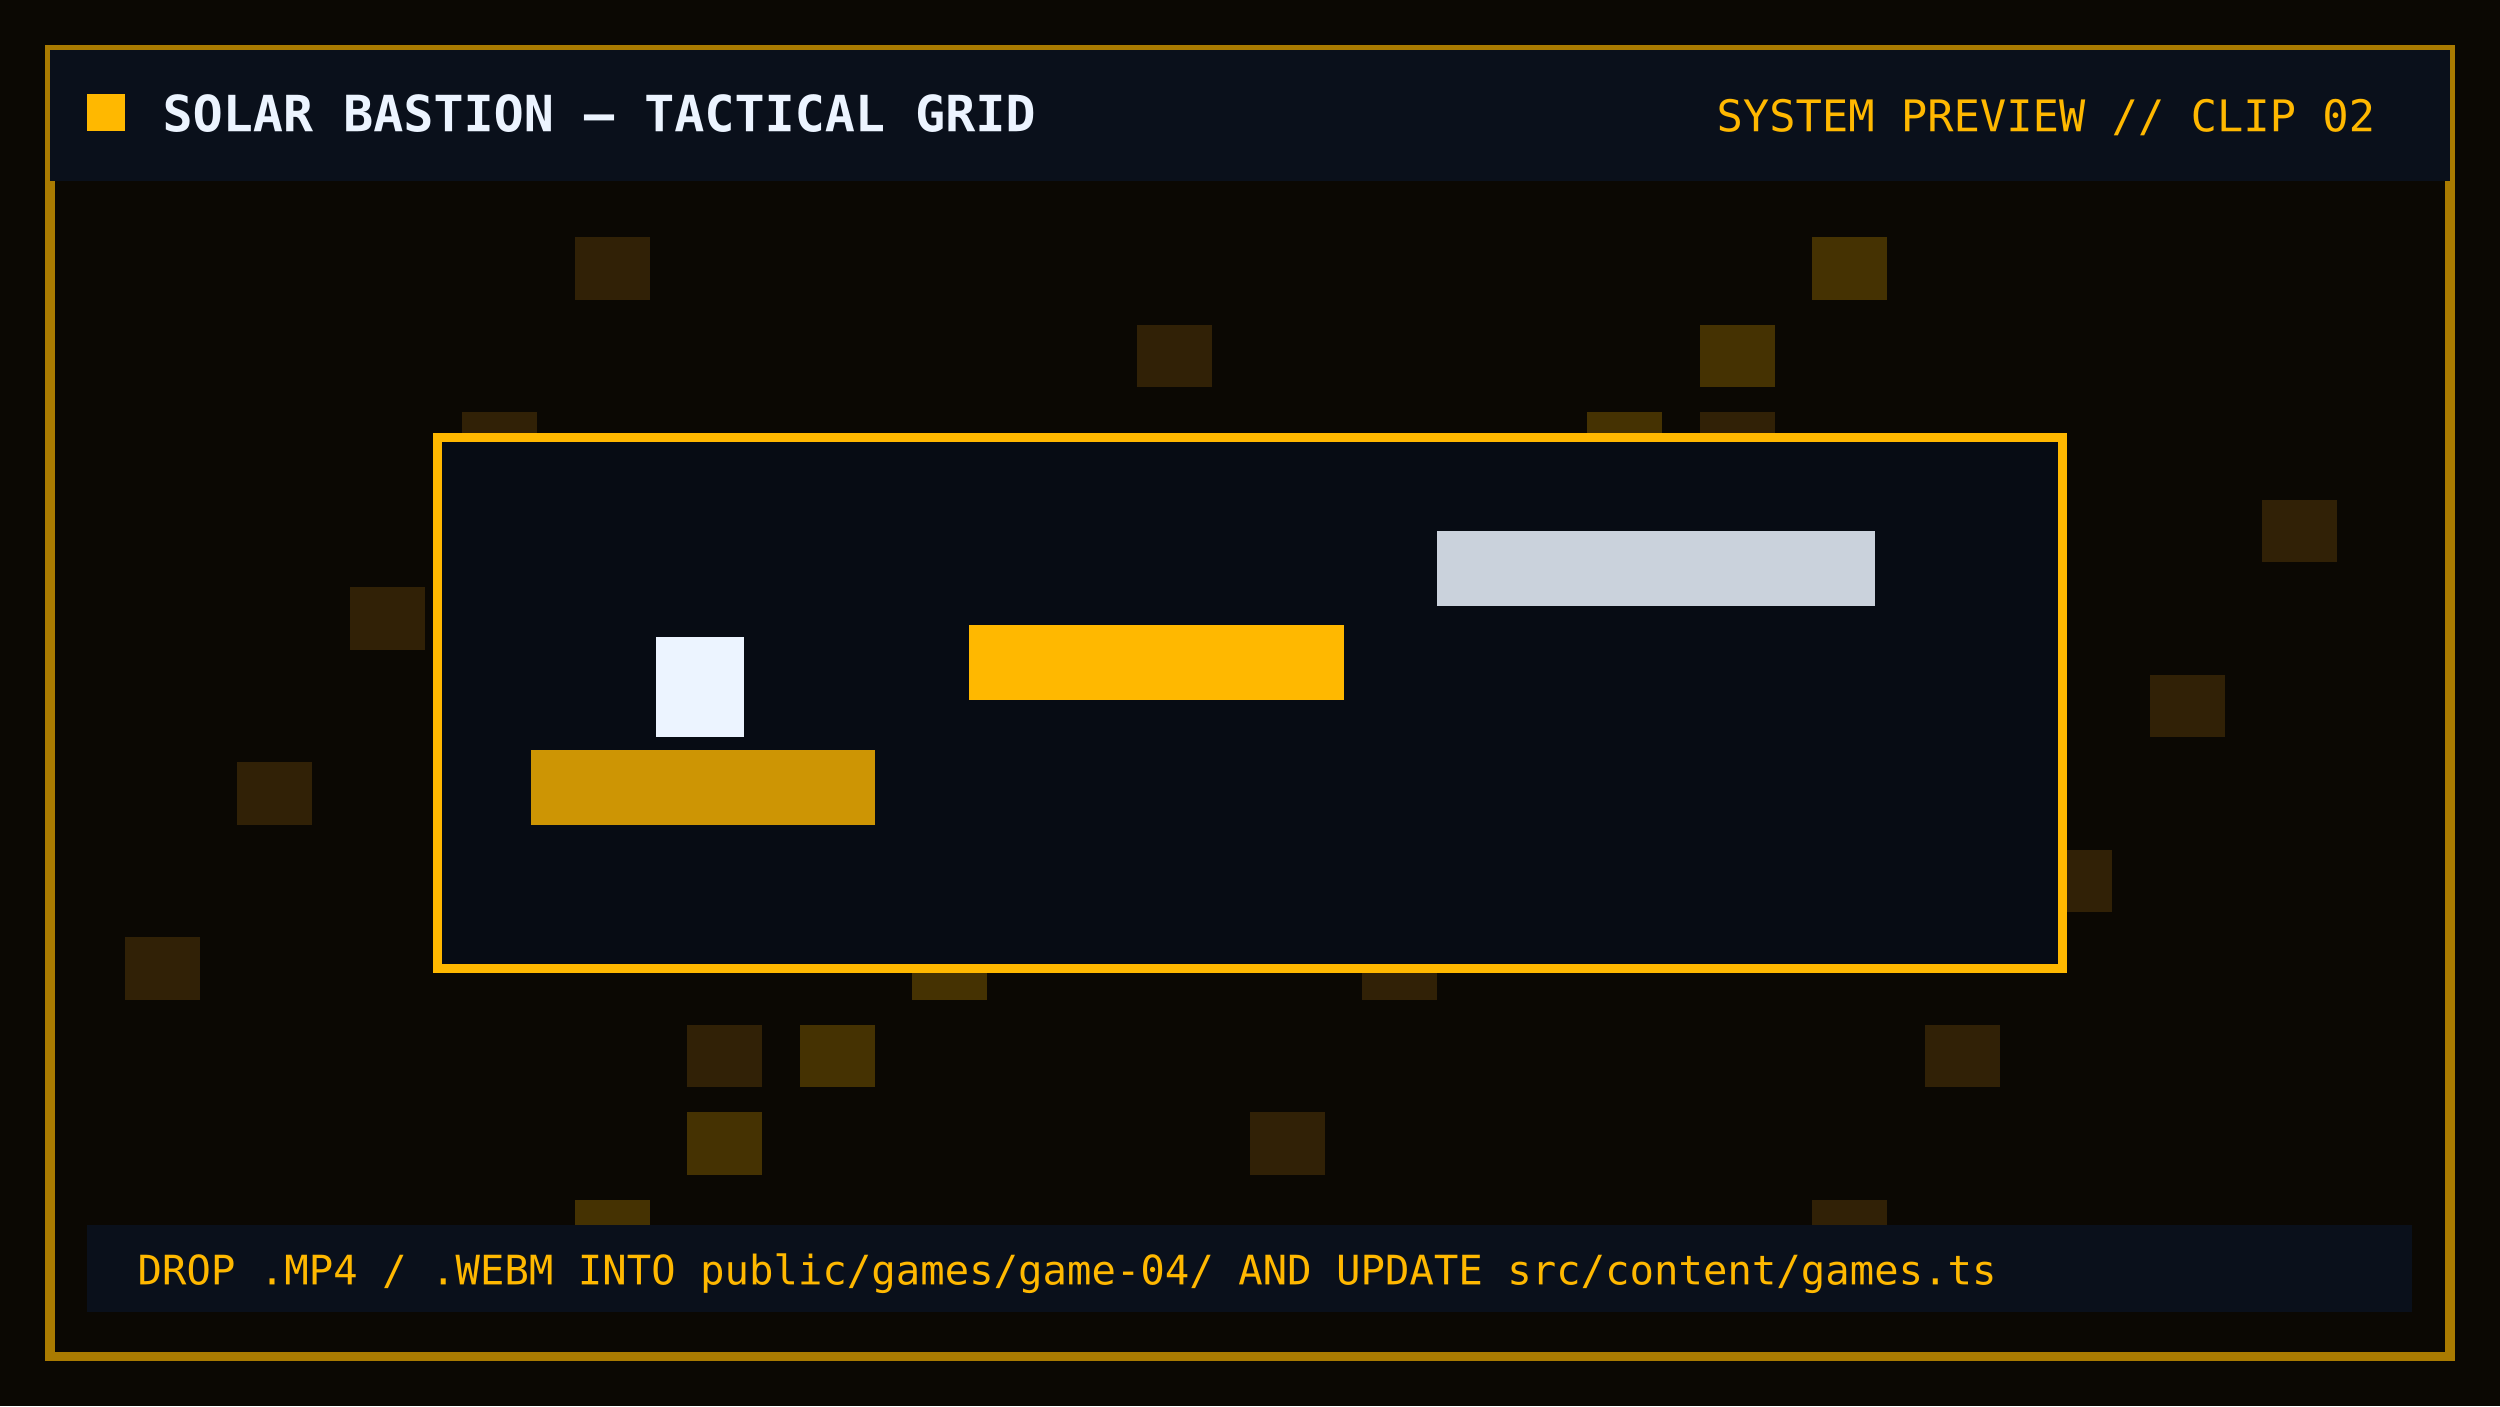
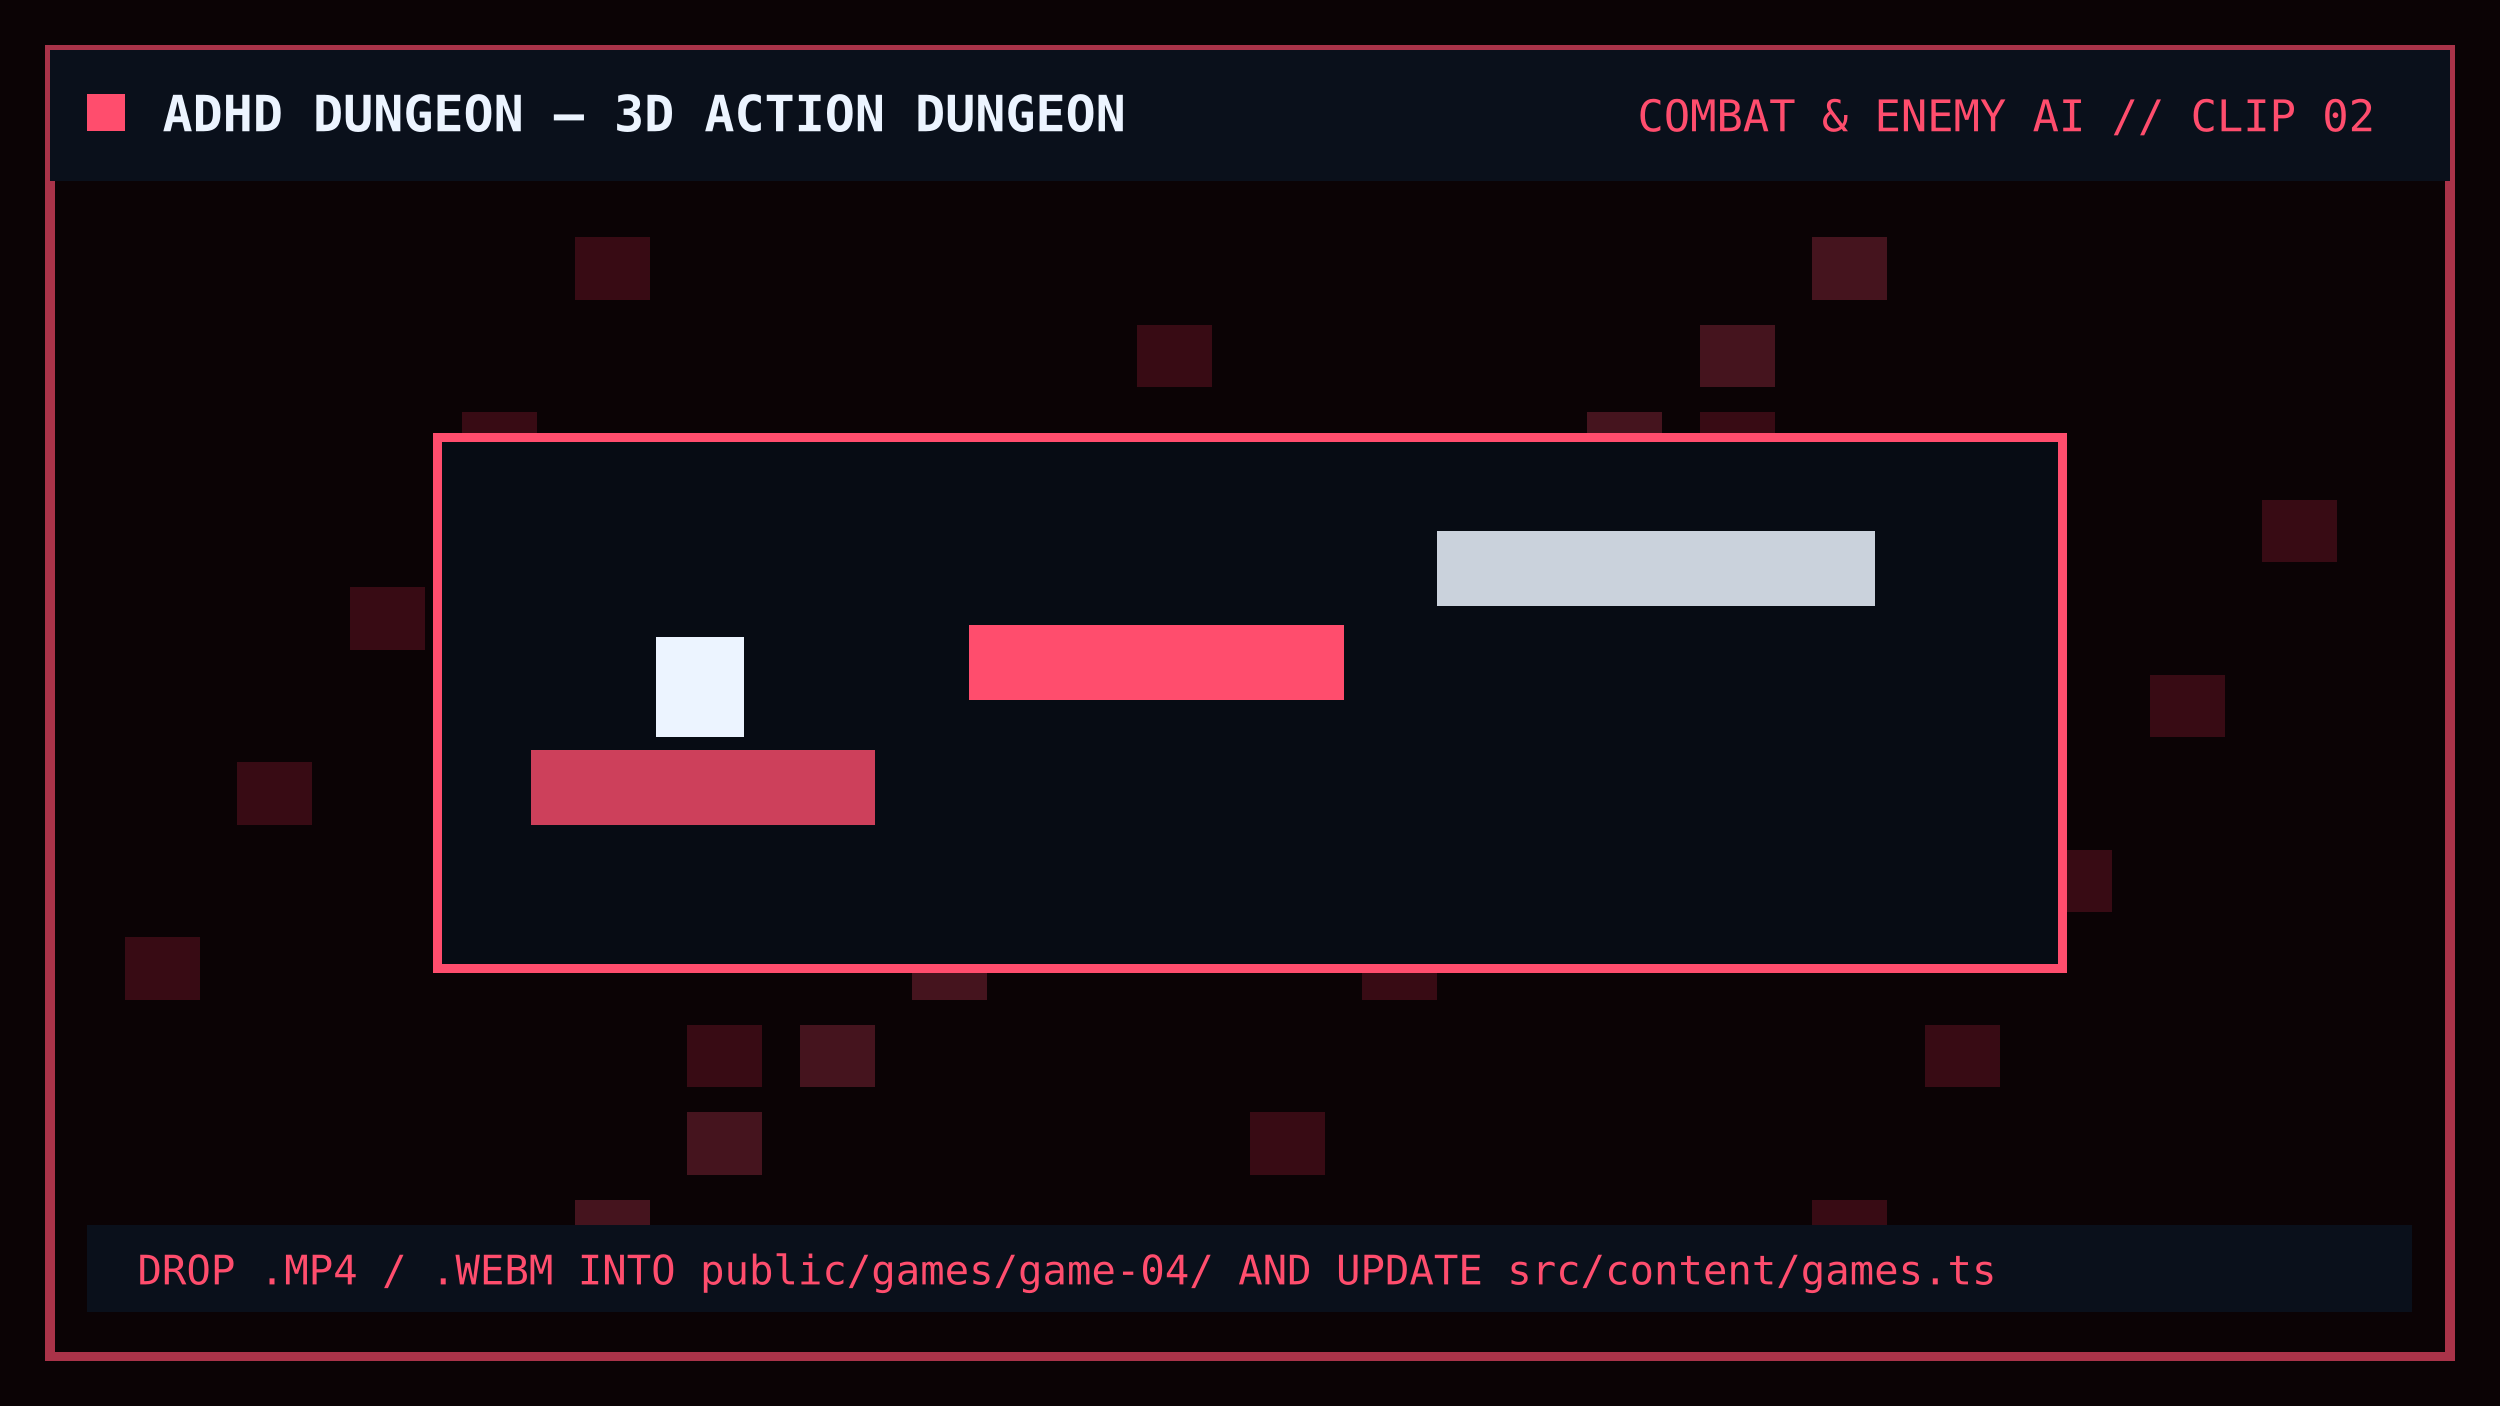
<svg xmlns="http://www.w3.org/2000/svg" viewBox="0 0 800 450" shape-rendering="crispEdges">
-   <rect width="800" height="450" fill="#0B0803" />
-   <rect x="184" y="76" width="24" height="20" fill="#3D2907" opacity="0.75" />
-   <rect x="580" y="76" width="24" height="20" fill="#FFB800" opacity="0.24" />
-   <rect x="364" y="104" width="24" height="20" fill="#3D2907" opacity="0.75" />
-   <rect x="544" y="104" width="24" height="20" fill="#FFB800" opacity="0.24" />
-   <rect x="148" y="132" width="24" height="20" fill="#3D2907" opacity="0.75" />
-   <rect x="508" y="132" width="24" height="20" fill="#FFB800" opacity="0.24" />
-   <rect x="544" y="132" width="24" height="20" fill="#3D2907" opacity="0.75" />
-   <rect x="328" y="160" width="24" height="20" fill="#3D2907" opacity="0.75" />
-   <rect x="472" y="160" width="24" height="20" fill="#FFB800" opacity="0.24" />
-   <rect x="724" y="160" width="24" height="20" fill="#3D2907" opacity="0.75" />
-   <rect x="112" y="188" width="24" height="20" fill="#3D2907" opacity="0.75" />
-   <rect x="436" y="188" width="24" height="20" fill="#FFB800" opacity="0.24" />
-   <rect x="508" y="188" width="24" height="20" fill="#3D2907" opacity="0.75" />
-   <rect x="292" y="216" width="24" height="20" fill="#3D2907" opacity="0.75" />
-   <rect x="400" y="216" width="24" height="20" fill="#FFB800" opacity="0.24" />
-   <rect x="688" y="216" width="24" height="20" fill="#3D2907" opacity="0.75" />
-   <rect x="76" y="244" width="24" height="20" fill="#3D2907" opacity="0.75" />
-   <rect x="364" y="244" width="24" height="20" fill="#FFB800" opacity="0.24" />
-   <rect x="472" y="244" width="24" height="20" fill="#3D2907" opacity="0.75" />
-   <rect x="256" y="272" width="24" height="20" fill="#3D2907" opacity="0.75" />
-   <rect x="328" y="272" width="24" height="20" fill="#FFB800" opacity="0.24" />
-   <rect x="652" y="272" width="24" height="20" fill="#3D2907" opacity="0.75" />
-   <rect x="40" y="300" width="24" height="20" fill="#3D2907" opacity="0.75" />
-   <rect x="292" y="300" width="24" height="20" fill="#FFB800" opacity="0.24" />
-   <rect x="436" y="300" width="24" height="20" fill="#3D2907" opacity="0.75" />
-   <rect x="220" y="328" width="24" height="20" fill="#3D2907" opacity="0.75" />
-   <rect x="256" y="328" width="24" height="20" fill="#FFB800" opacity="0.24" />
-   <rect x="616" y="328" width="24" height="20" fill="#3D2907" opacity="0.75" />
-   <rect x="220" y="356" width="24" height="20" fill="#FFB800" opacity="0.24" />
-   <rect x="400" y="356" width="24" height="20" fill="#3D2907" opacity="0.75" />
-   <rect x="184" y="384" width="24" height="20" fill="#FFB800" opacity="0.24" />
-   <rect x="580" y="384" width="24" height="20" fill="#3D2907" opacity="0.75" />
-   <rect x="16" y="16" width="768" height="418" fill="none" stroke="#FFB800" stroke-width="3" opacity="0.65" />
+   <rect width="800" height="450" fill="#0B0305" />
+   <rect x="184" y="76" width="24" height="20" fill="#470D1A" opacity="0.75" />
+   <rect x="580" y="76" width="24" height="20" fill="#FF4D6D" opacity="0.24" />
+   <rect x="364" y="104" width="24" height="20" fill="#470D1A" opacity="0.75" />
+   <rect x="544" y="104" width="24" height="20" fill="#FF4D6D" opacity="0.24" />
+   <rect x="148" y="132" width="24" height="20" fill="#470D1A" opacity="0.75" />
+   <rect x="508" y="132" width="24" height="20" fill="#FF4D6D" opacity="0.24" />
+   <rect x="544" y="132" width="24" height="20" fill="#470D1A" opacity="0.75" />
+   <rect x="328" y="160" width="24" height="20" fill="#470D1A" opacity="0.75" />
+   <rect x="472" y="160" width="24" height="20" fill="#FF4D6D" opacity="0.24" />
+   <rect x="724" y="160" width="24" height="20" fill="#470D1A" opacity="0.75" />
+   <rect x="112" y="188" width="24" height="20" fill="#470D1A" opacity="0.75" />
+   <rect x="436" y="188" width="24" height="20" fill="#FF4D6D" opacity="0.24" />
+   <rect x="508" y="188" width="24" height="20" fill="#470D1A" opacity="0.75" />
+   <rect x="292" y="216" width="24" height="20" fill="#470D1A" opacity="0.75" />
+   <rect x="400" y="216" width="24" height="20" fill="#FF4D6D" opacity="0.24" />
+   <rect x="688" y="216" width="24" height="20" fill="#470D1A" opacity="0.75" />
+   <rect x="76" y="244" width="24" height="20" fill="#470D1A" opacity="0.75" />
+   <rect x="364" y="244" width="24" height="20" fill="#FF4D6D" opacity="0.24" />
+   <rect x="472" y="244" width="24" height="20" fill="#470D1A" opacity="0.75" />
+   <rect x="256" y="272" width="24" height="20" fill="#470D1A" opacity="0.75" />
+   <rect x="328" y="272" width="24" height="20" fill="#FF4D6D" opacity="0.24" />
+   <rect x="652" y="272" width="24" height="20" fill="#470D1A" opacity="0.75" />
+   <rect x="40" y="300" width="24" height="20" fill="#470D1A" opacity="0.75" />
+   <rect x="292" y="300" width="24" height="20" fill="#FF4D6D" opacity="0.24" />
+   <rect x="436" y="300" width="24" height="20" fill="#470D1A" opacity="0.75" />
+   <rect x="220" y="328" width="24" height="20" fill="#470D1A" opacity="0.75" />
+   <rect x="256" y="328" width="24" height="20" fill="#FF4D6D" opacity="0.24" />
+   <rect x="616" y="328" width="24" height="20" fill="#470D1A" opacity="0.75" />
+   <rect x="220" y="356" width="24" height="20" fill="#FF4D6D" opacity="0.24" />
+   <rect x="400" y="356" width="24" height="20" fill="#470D1A" opacity="0.75" />
+   <rect x="184" y="384" width="24" height="20" fill="#FF4D6D" opacity="0.24" />
+   <rect x="580" y="384" width="24" height="20" fill="#470D1A" opacity="0.75" />
+   <rect x="16" y="16" width="768" height="418" fill="none" stroke="#FF4D6D" stroke-width="3" opacity="0.65" />
  <rect x="16" y="16" width="768" height="42" fill="#0A101B" />
-   <rect x="28" y="30" width="12" height="12" fill="#FFB800" />
-   <text x="52" y="42" fill="#ECF4FF" font-family="monospace" font-size="16" font-weight="700">SOLAR BASTION — TACTICAL GRID</text>
-   <text x="760" y="42" text-anchor="end" fill="#FFB800" font-family="monospace" font-size="14">SYSTEM PREVIEW // CLIP 02</text>
-   <rect x="140" y="140" width="520" height="170" fill="#070C14" stroke="#FFB800" stroke-width="3" />
-   <rect x="170" y="240" width="110" height="24" fill="#FFB800" opacity="0.8" />
-   <rect x="310" y="200" width="120" height="24" fill="#FFB800" />
+   <rect x="28" y="30" width="12" height="12" fill="#FF4D6D" />
+   <text x="52" y="42" fill="#ECF4FF" font-family="monospace" font-size="16" font-weight="700">ADHD DUNGEON — 3D ACTION DUNGEON</text>
+   <text x="760" y="42" text-anchor="end" fill="#FF4D6D" font-family="monospace" font-size="14">COMBAT &amp; ENEMY AI // CLIP 02</text>
+   <rect x="140" y="140" width="520" height="170" fill="#070C14" stroke="#FF4D6D" stroke-width="3" />
+   <rect x="170" y="240" width="110" height="24" fill="#FF4D6D" opacity="0.8" />
+   <rect x="310" y="200" width="120" height="24" fill="#FF4D6D" />
  <rect x="460" y="170" width="140" height="24" fill="#ECF4FF" opacity="0.85" />
  <rect x="210" y="204" width="28" height="32" fill="#ECF4FF" />
  <rect x="28" y="392" width="744" height="28" fill="#0A101B" />
-   <text x="44" y="411" fill="#FFB800" font-family="monospace" font-size="13">DROP .MP4 / .WEBM INTO public/games/game-04/ AND UPDATE src/content/games.ts</text>
+   <text x="44" y="411" fill="#FF4D6D" font-family="monospace" font-size="13">DROP .MP4 / .WEBM INTO public/games/game-04/ AND UPDATE src/content/games.ts</text>
</svg>
